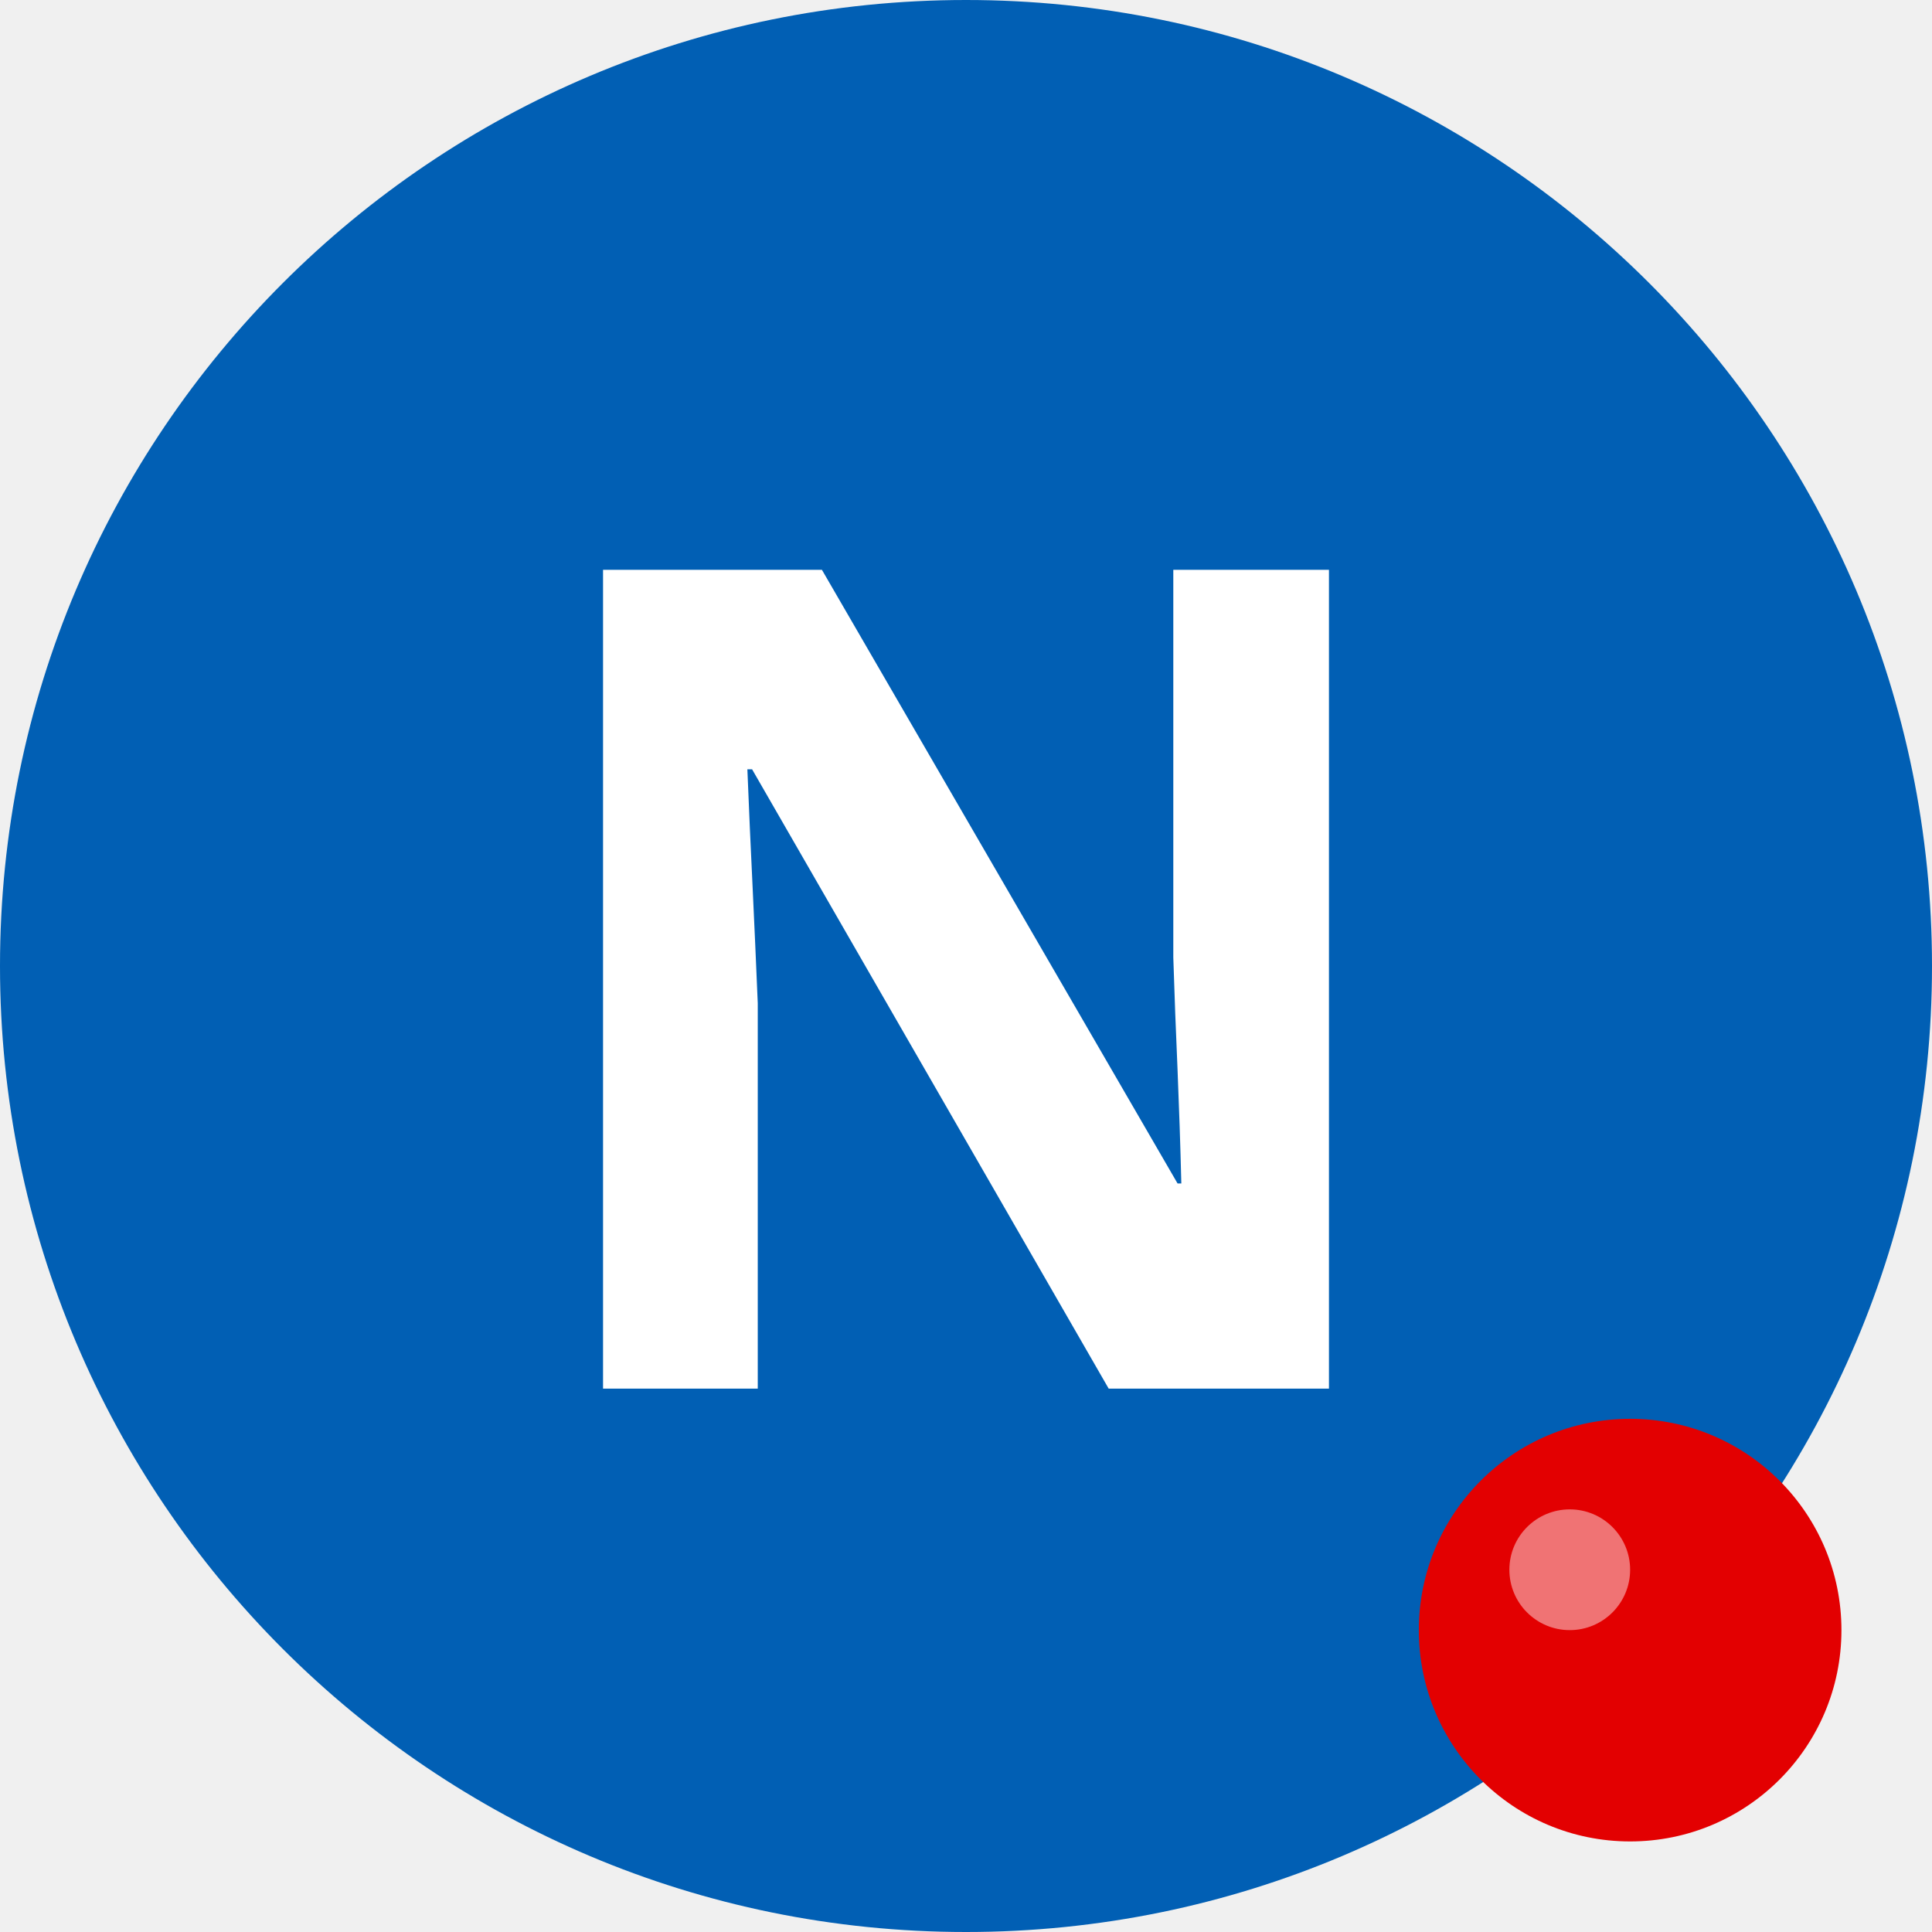
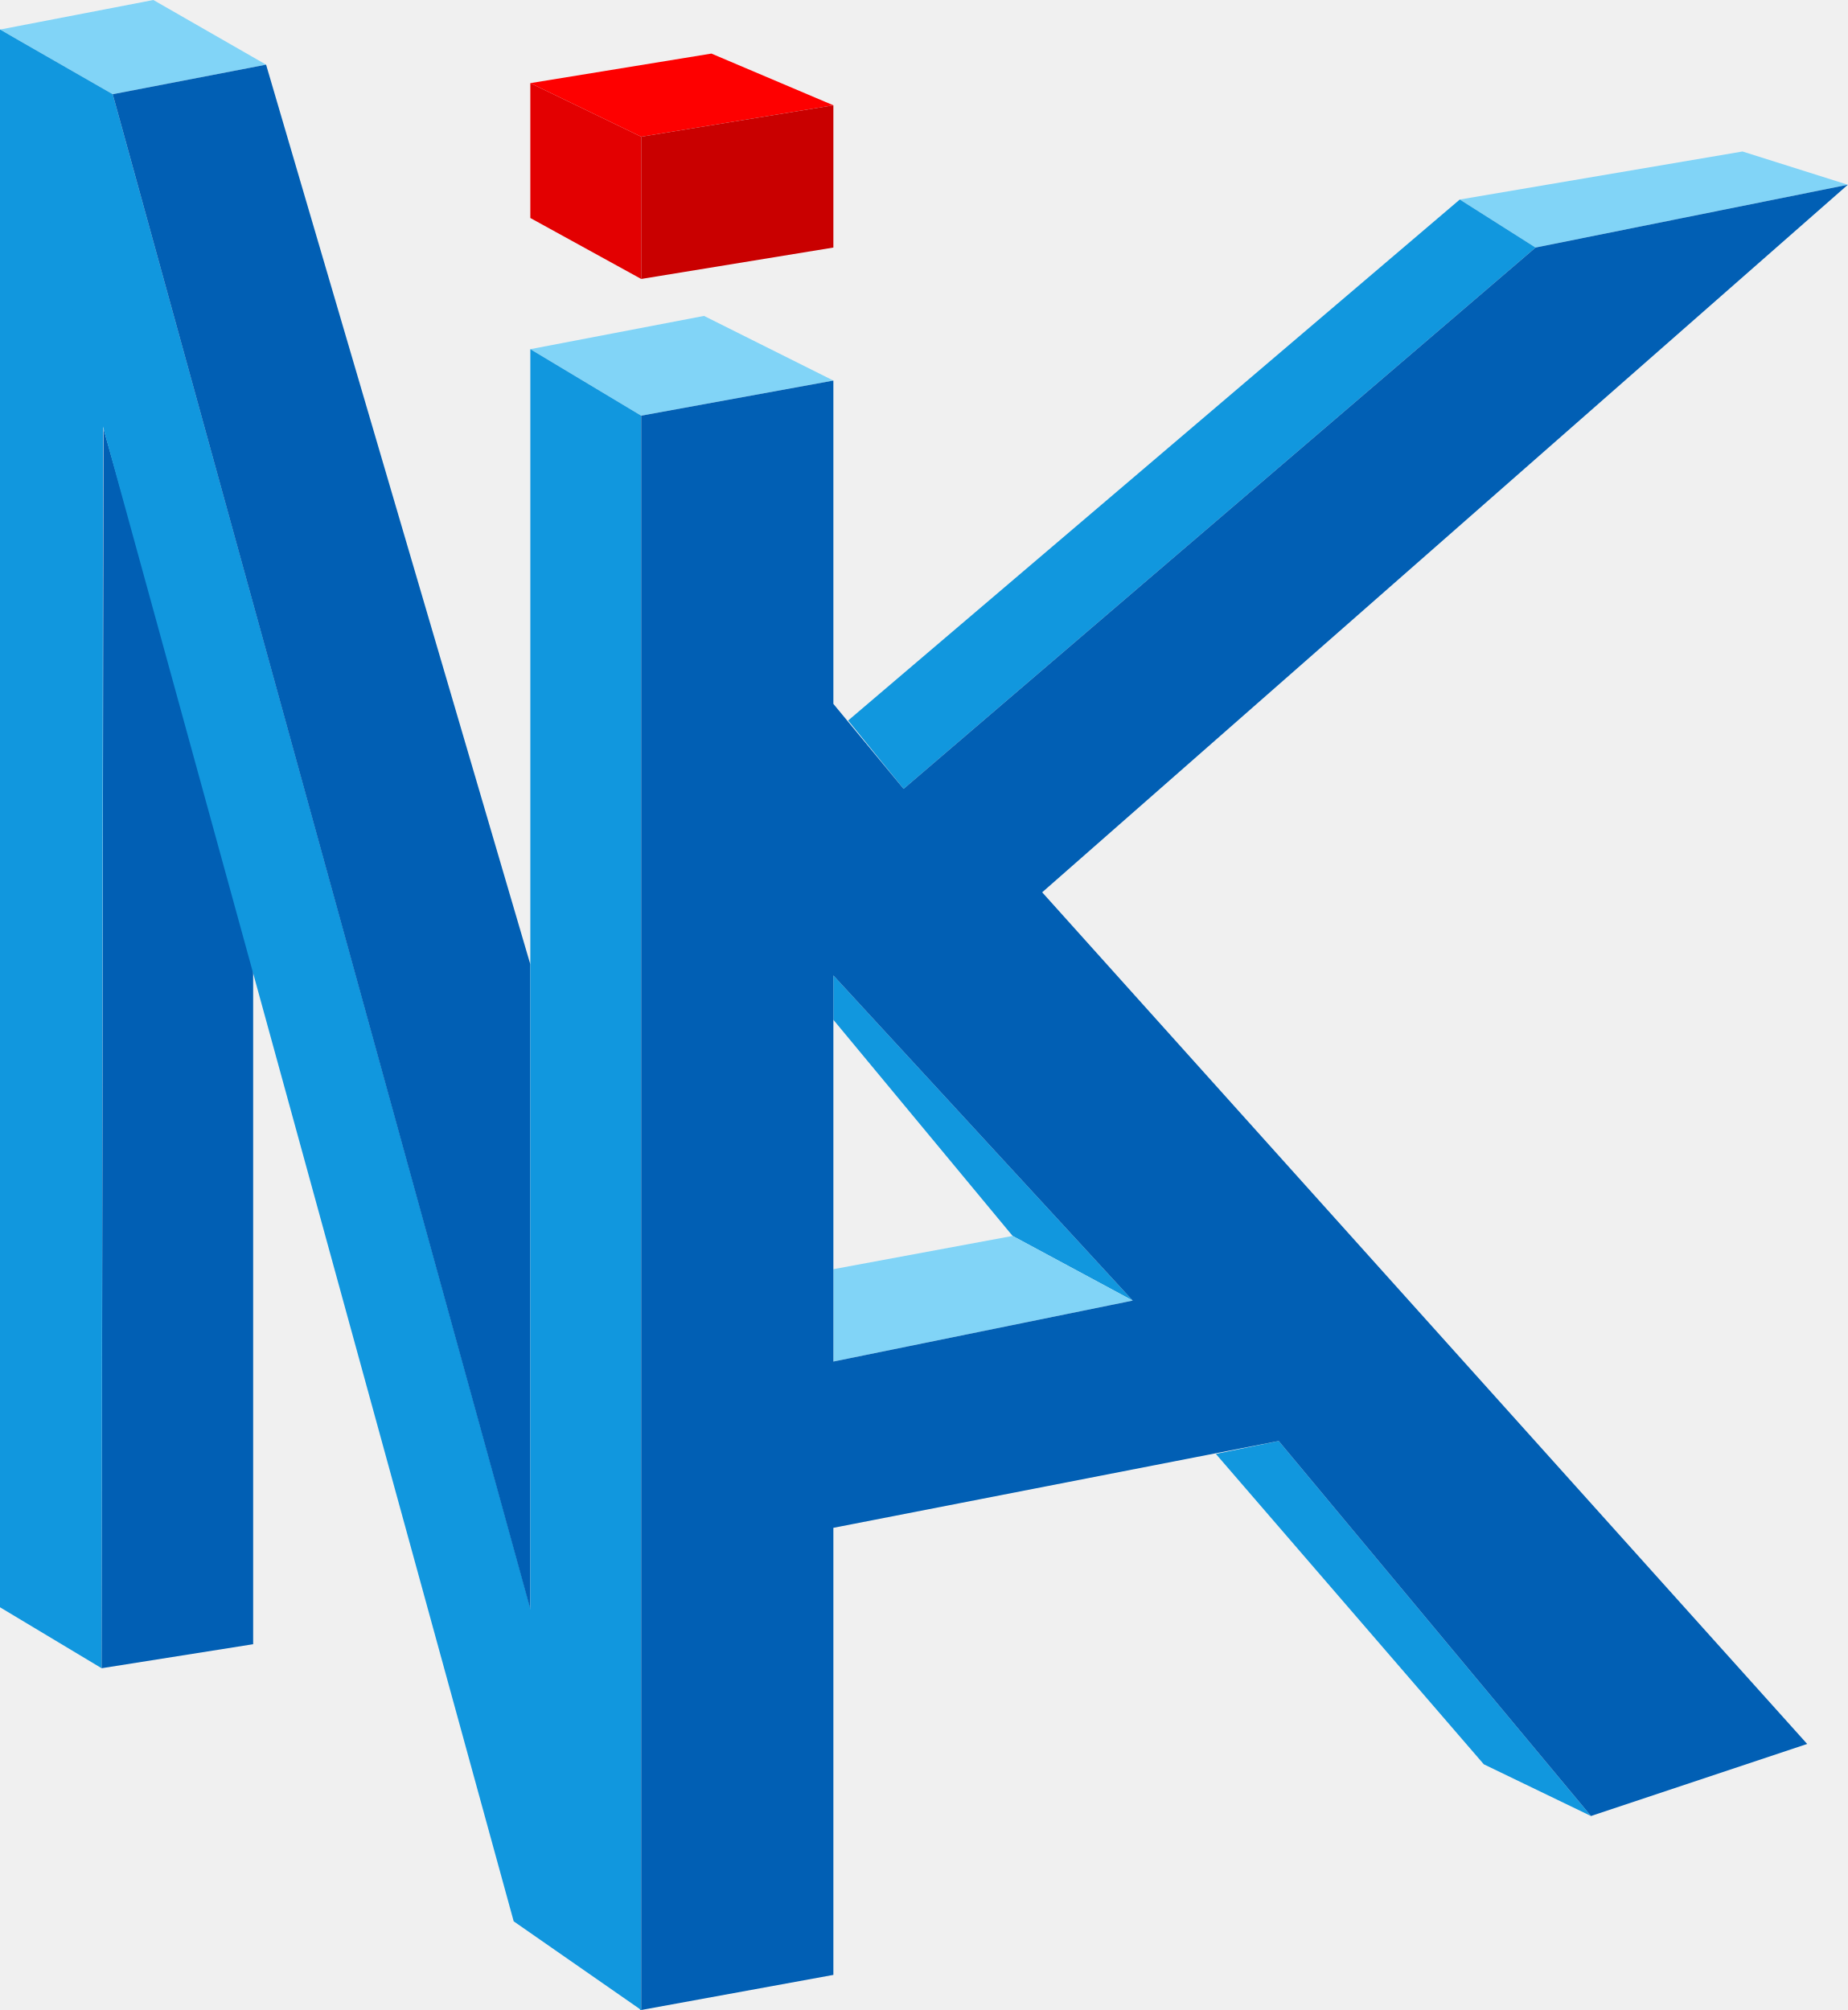
- <svg xmlns="http://www.w3.org/2000/svg" viewBox="0 0 64 64" role="img" aria-label="Nika Autoserwis favicon">
-   <circle cx="32" cy="32" r="32" fill="#015FB4" />
-   <text x="32" y="46" text-anchor="middle" font-family="'Arial Black', Impact, sans-serif" font-weight="900" font-size="38" fill="#FFFFFF" dominant-baseline="auto" letter-spacing="-1">N</text>
-   <circle cx="54" cy="54" r="7" fill="#E30001" />
-   <circle cx="52" cy="52" r="2" fill="rgba(255,255,255,0.45)" />
+ <svg xmlns="http://www.w3.org/2000/svg" viewBox="0 0 1000 1088">
+   <path fill="#fe0000" d="m287 45 98-16 66 28-104 17z" />
+   <path fill="#e30001" d="m287 45 60 29v77l-60-33z" />
+   <path fill="#c90000" d="m347 74 104-17v77l-104 17z" />
+   <path fill="#1197de" d="m0 16 56 35-1 852-55-33z" />
+   <path fill="#015fb4" d="m56 232 81 286v372l-82 13z" />
+   <path fill="#81d4f7" d="M0 16 83 0l61 35-83 16z" />
+   <path fill="#1197de" d="m0 16 61 35 286 1037-69-48L56 232z" />
+   <path fill="#015fb4" d="m61 51 83-16 143 487v349z" />
+   <path fill="#81d4f7" d="m287 189 94-18 70 35-104 19z" />
+   <path fill="#1197de" d="m287 189 60 36v865l-60-216z" />
+   <path fill="#81d4f7" d="m790 108 153-26 57 18-169 34z" />
+   <path fill="#1197de" d="m459 390 331-282 41 26-342 293zm-8 138 162 176-65-35-97-117z" />
+   <path fill="#81d4f7" d="m451 687 97-18 65 35-162 33z" />
+   <path fill="#1197de" d="m658 787 34-7 169 203-58-28z" />
+   <path d="m347 225 104-19v175l38 46 342-293 169-34-436 383 414 461-117 39-169-203-241 47v242l-104 19Zm104 303v209l162-33Z" fill="#015fb4" fill-rule="evenodd" />
</svg>
